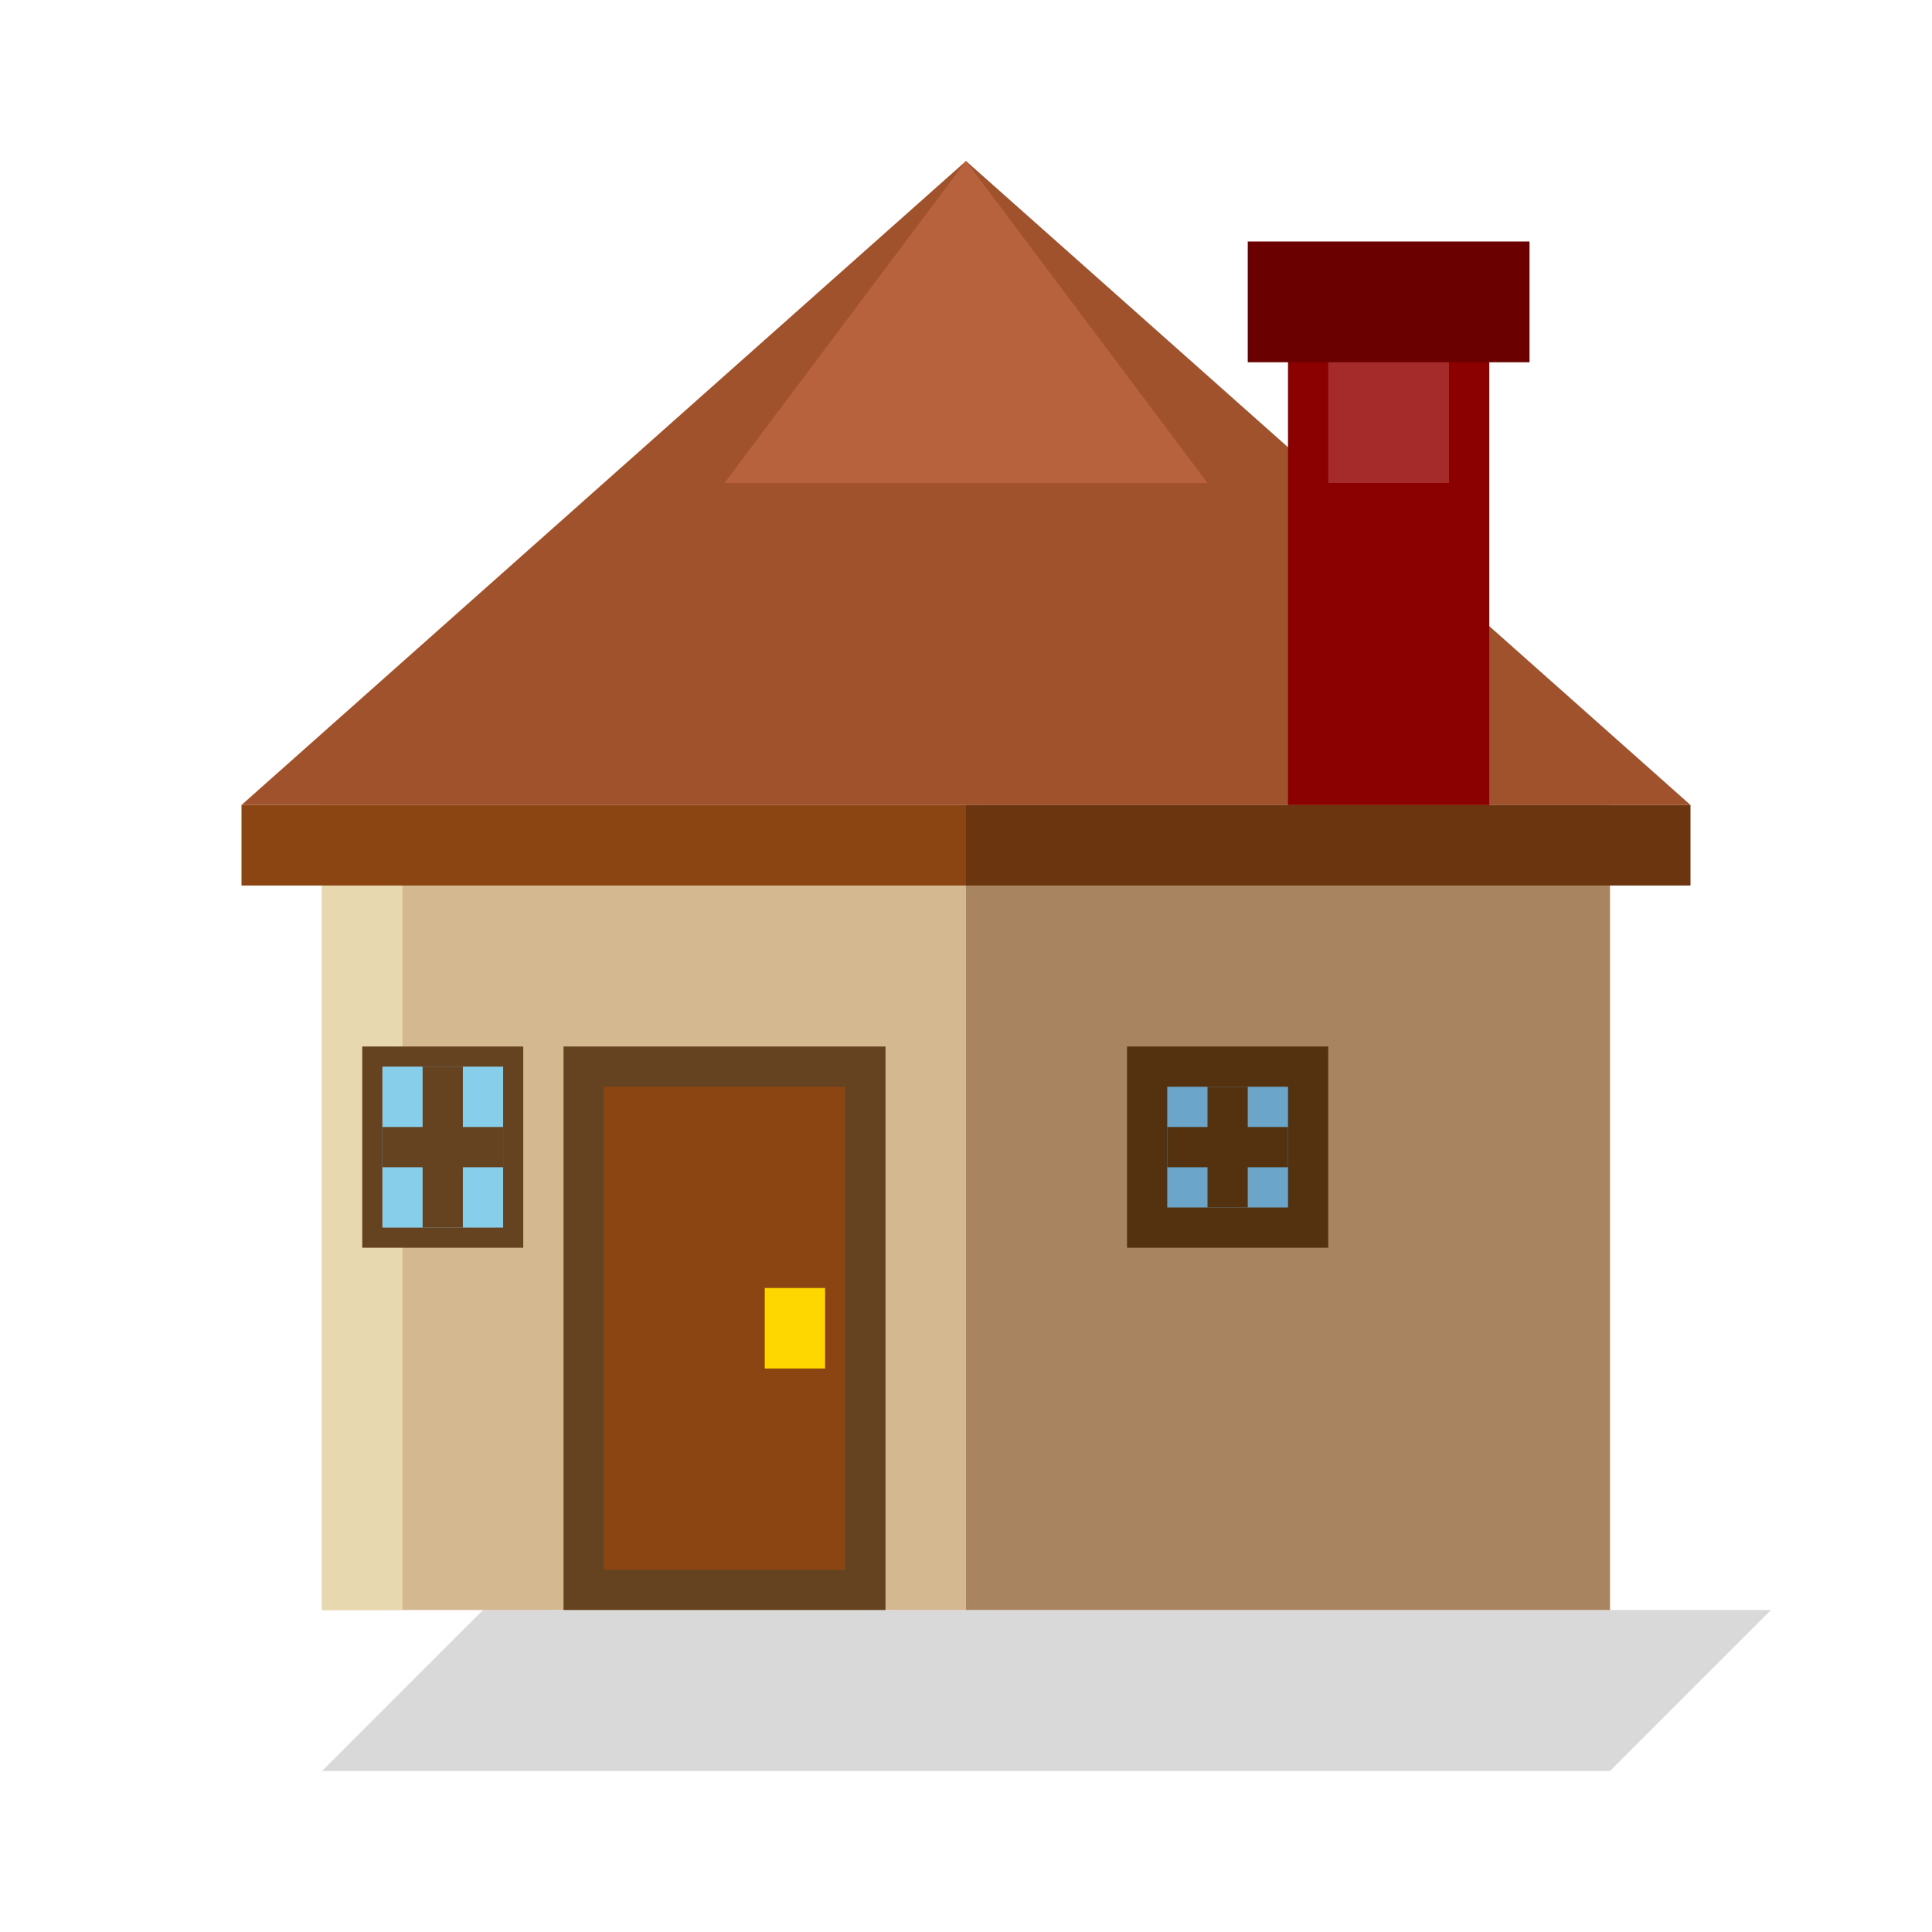
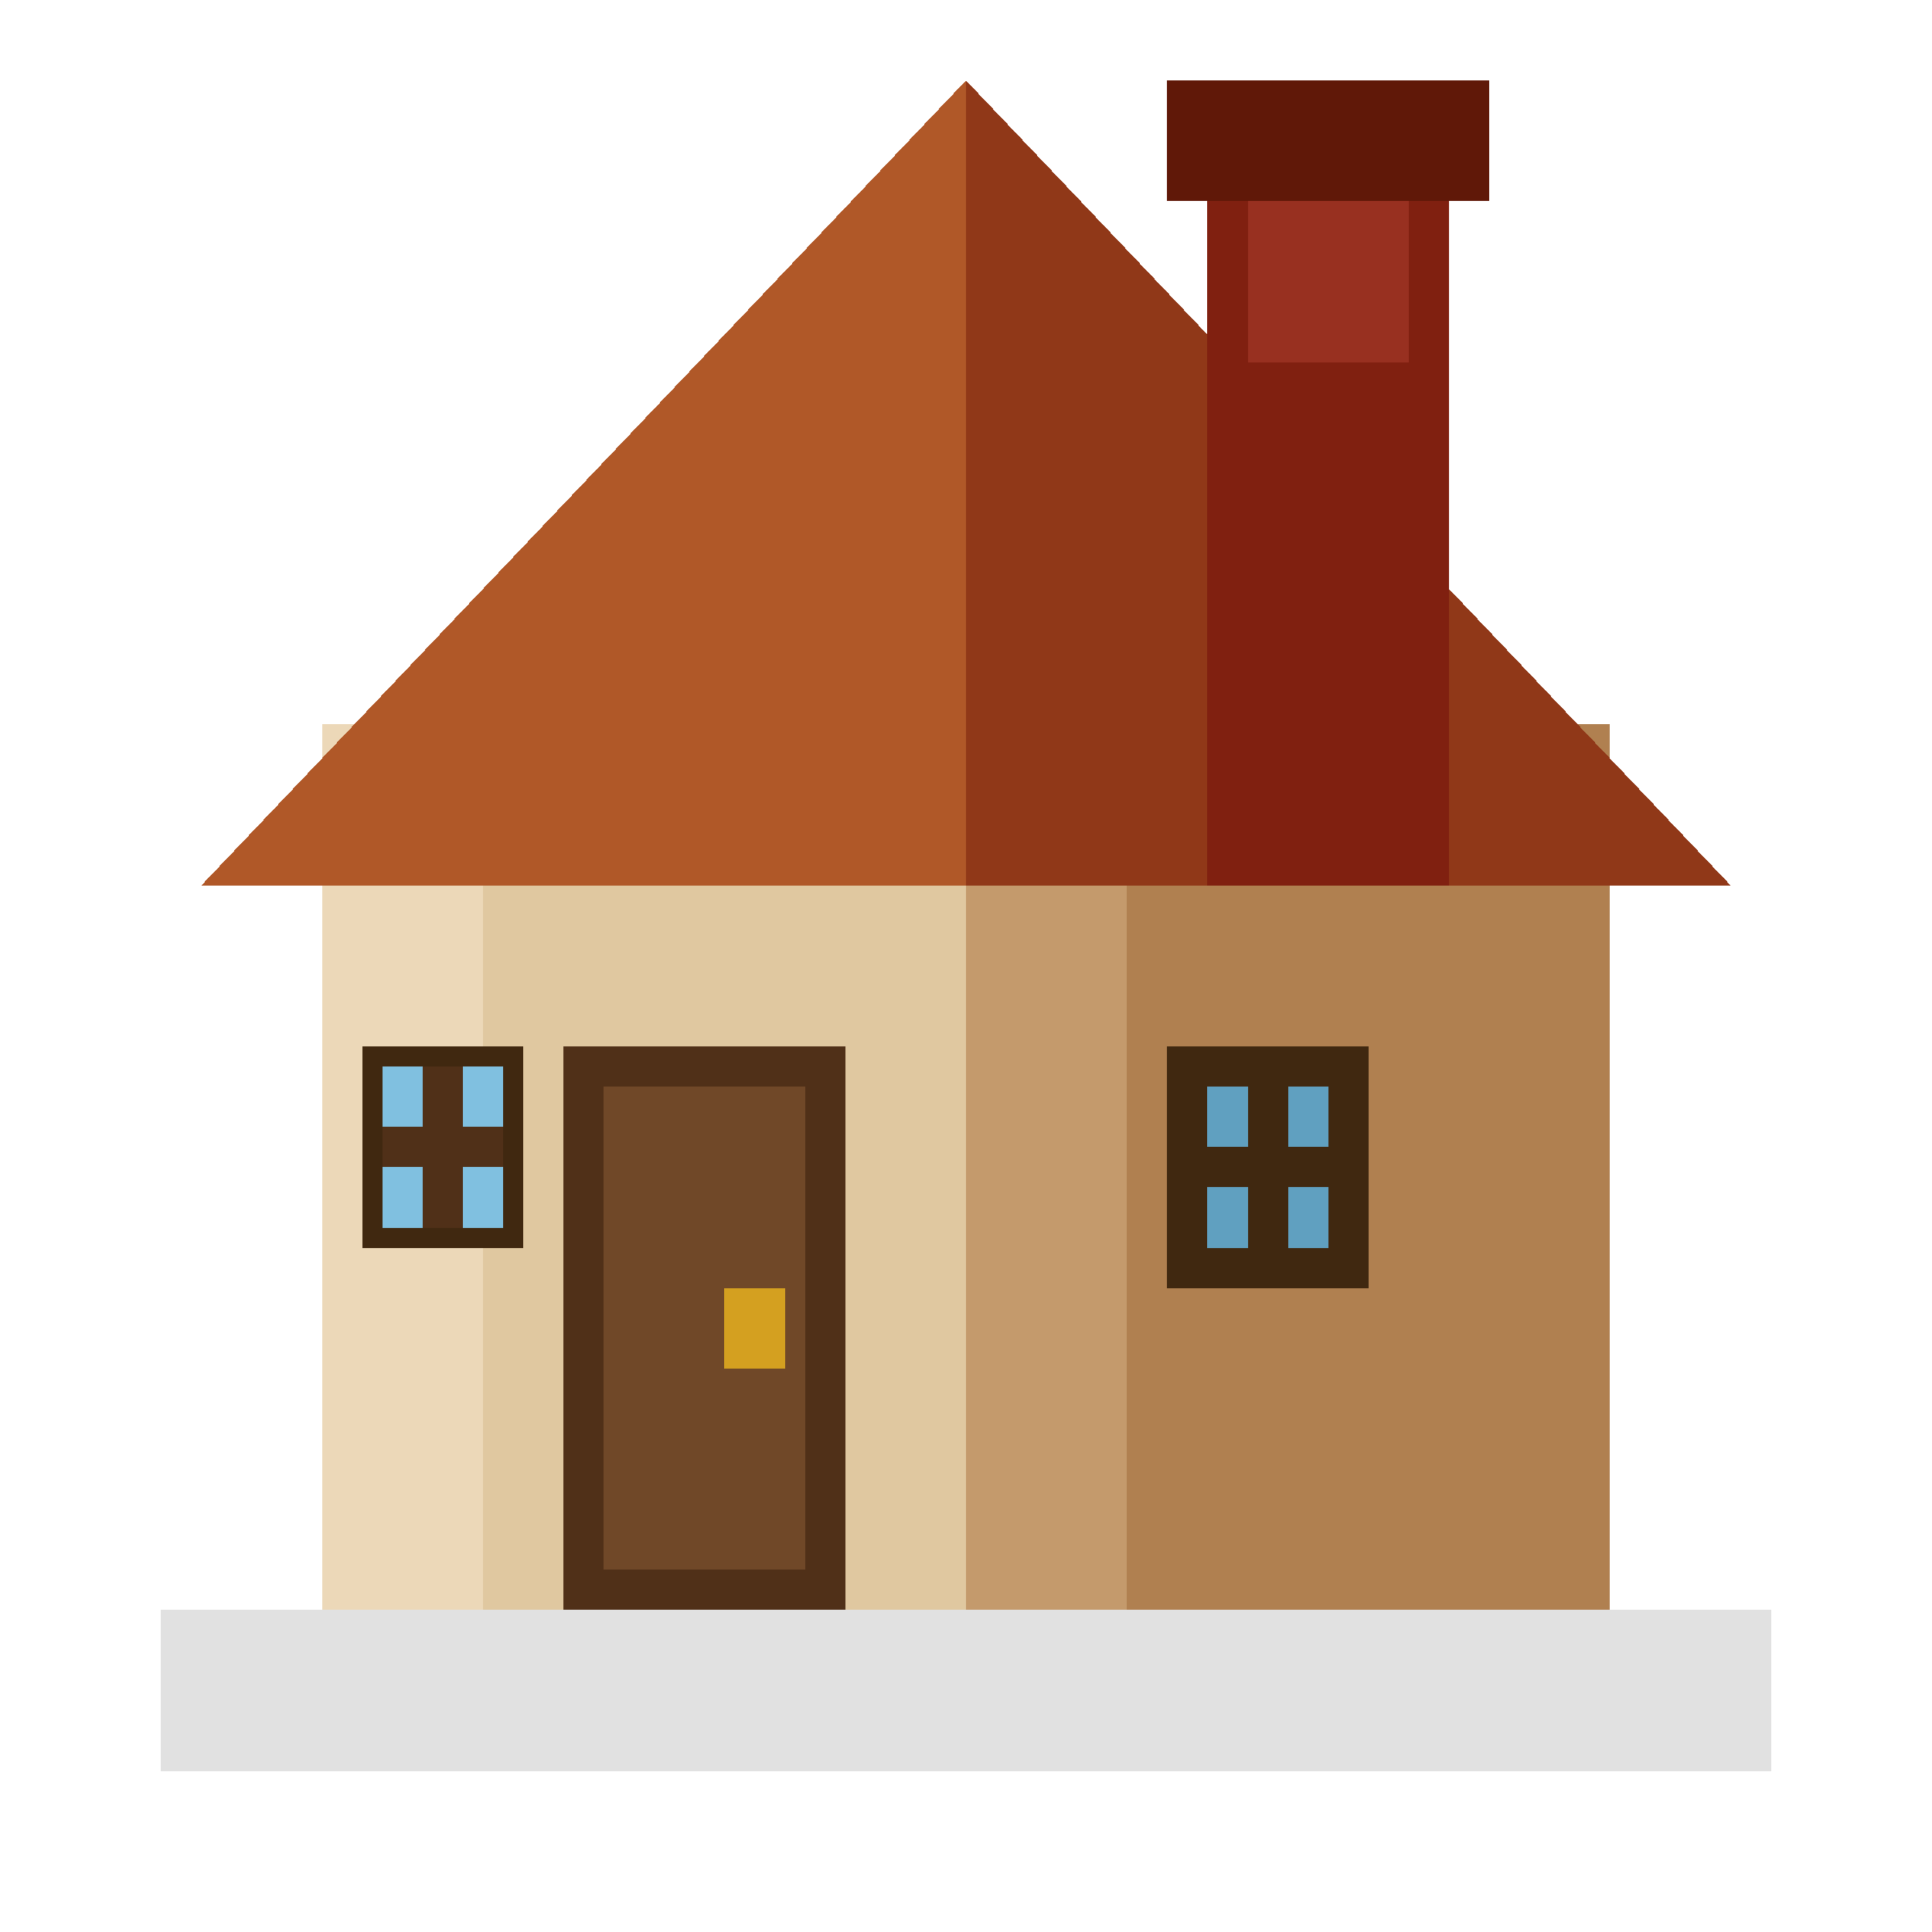
- <svg xmlns="http://www.w3.org/2000/svg" viewBox="0 0 96 96" width="96" height="96">
-   <polygon points="16,88 80,88 88,80 24,80" fill="rgba(0,0,0,0.15)" />
-   <polygon points="48,40 80,40 80,80 48,80" fill="#A88560" />
-   <polygon points="16,40 48,40 48,80 16,80" fill="#D4B890" />
-   <rect x="16" y="40" width="4" height="40" fill="#E8D8B0" />
-   <polygon points="48,8 84,40 48,40 12,40" fill="#A0522D" />
-   <polygon points="12,40 48,40 48,44 12,44" fill="#8B4513" />
-   <polygon points="48,40 84,40 84,44 48,44" fill="#6B3510" />
-   <polygon points="48,8 60,24 48,24 36,24" fill="#B8623D" />
-   <rect x="28" y="52" width="16" height="28" fill="#654321" />
-   <rect x="30" y="54" width="12" height="24" fill="#8B4513" />
-   <rect x="38" y="64" width="3" height="4" fill="#FFD700" />
-   <rect x="18" y="52" width="8" height="10" fill="#654321" />
-   <rect x="19" y="53" width="6" height="8" fill="#87CEEB" />
-   <rect x="21" y="53" width="2" height="8" fill="#654321" />
-   <rect x="19" y="56" width="6" height="2" fill="#654321" />
-   <rect x="56" y="52" width="10" height="10" fill="#543210" />
-   <rect x="58" y="54" width="6" height="6" fill="#6BA5C9" />
-   <rect x="60" y="54" width="2" height="6" fill="#543210" />
-   <rect x="58" y="56" width="6" height="2" fill="#543210" />
-   <rect x="64" y="16" width="10" height="24" fill="#8B0000" />
-   <rect x="66" y="16" width="6" height="8" fill="#A52A2A" />
-   <rect x="62" y="12" width="14" height="6" fill="#6B0000" />
+ <svg xmlns="http://www.w3.org/2000/svg" viewBox="0 0 96 96" width="96" height="96" shape-rendering="crispEdges">
+   <rect x="8" y="80" width="80" height="8" fill="rgba(0,0,0,0.12)" />
+   <rect x="48" y="36" width="32" height="44" fill="#C49A6C" />
+   <rect x="56" y="36" width="24" height="44" fill="#B08050" />
+   <rect x="16" y="36" width="32" height="44" fill="#E0C8A0" />
+   <rect x="16" y="36" width="8" height="44" fill="#ECD8B8" />
+   <polygon points="48,4 86,44 48,44 10,44" fill="#A04820" />
+   <polygon points="48,4 86,44 48,44" fill="#903818" />
+   <polygon points="48,4 10,44 48,44" fill="#B05828" />
+   <rect x="60" y="8" width="12" height="36" fill="#802010" />
+   <rect x="58" y="4" width="16" height="6" fill="#601808" />
+   <rect x="62" y="10" width="8" height="8" fill="#983020" />
+   <rect x="28" y="52" width="14" height="28" fill="#503018" />
+   <rect x="30" y="54" width="10" height="24" fill="#704828" />
+   <rect x="36" y="64" width="3" height="4" fill="#D4A020" />
+   <rect x="18" y="52" width="8" height="10" fill="#402810" />
+   <rect x="19" y="53" width="6" height="8" fill="#80C0E0" />
+   <rect x="21" y="53" width="2" height="8" fill="#503018" />
+   <rect x="19" y="56" width="6" height="2" fill="#503018" />
+   <rect x="58" y="52" width="10" height="12" fill="#402810" />
+   <rect x="60" y="54" width="6" height="8" fill="#60A0C0" />
+   <rect x="62" y="54" width="2" height="8" fill="#402810" />
+   <rect x="60" y="57" width="6" height="2" fill="#402810" />
</svg>
